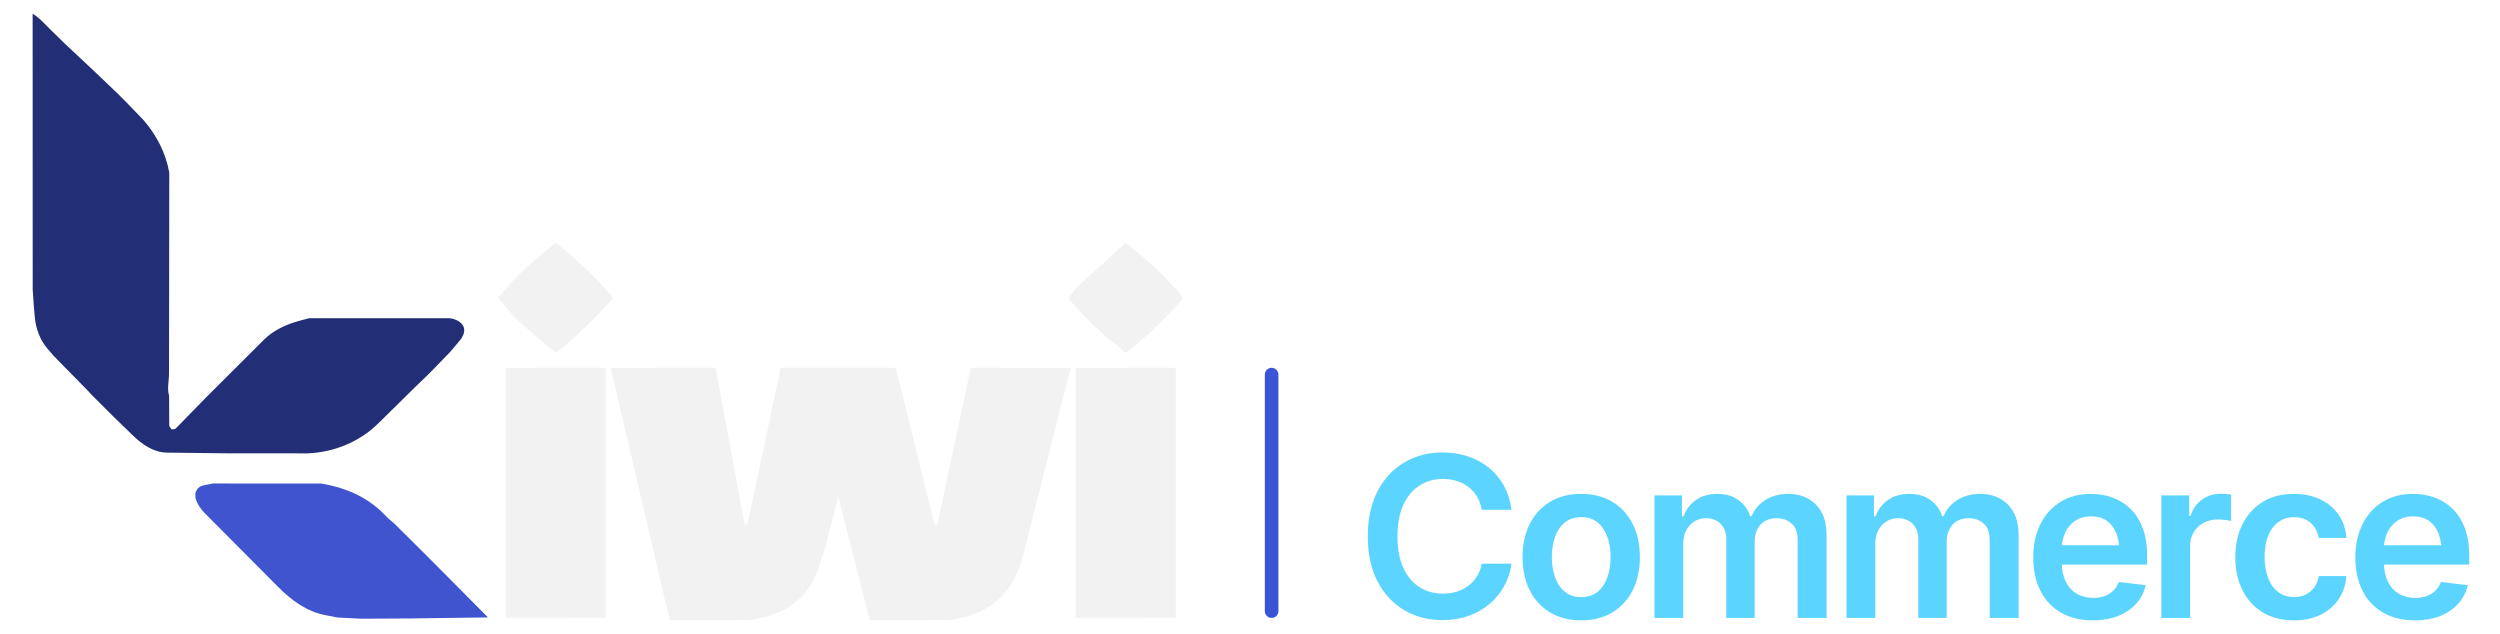
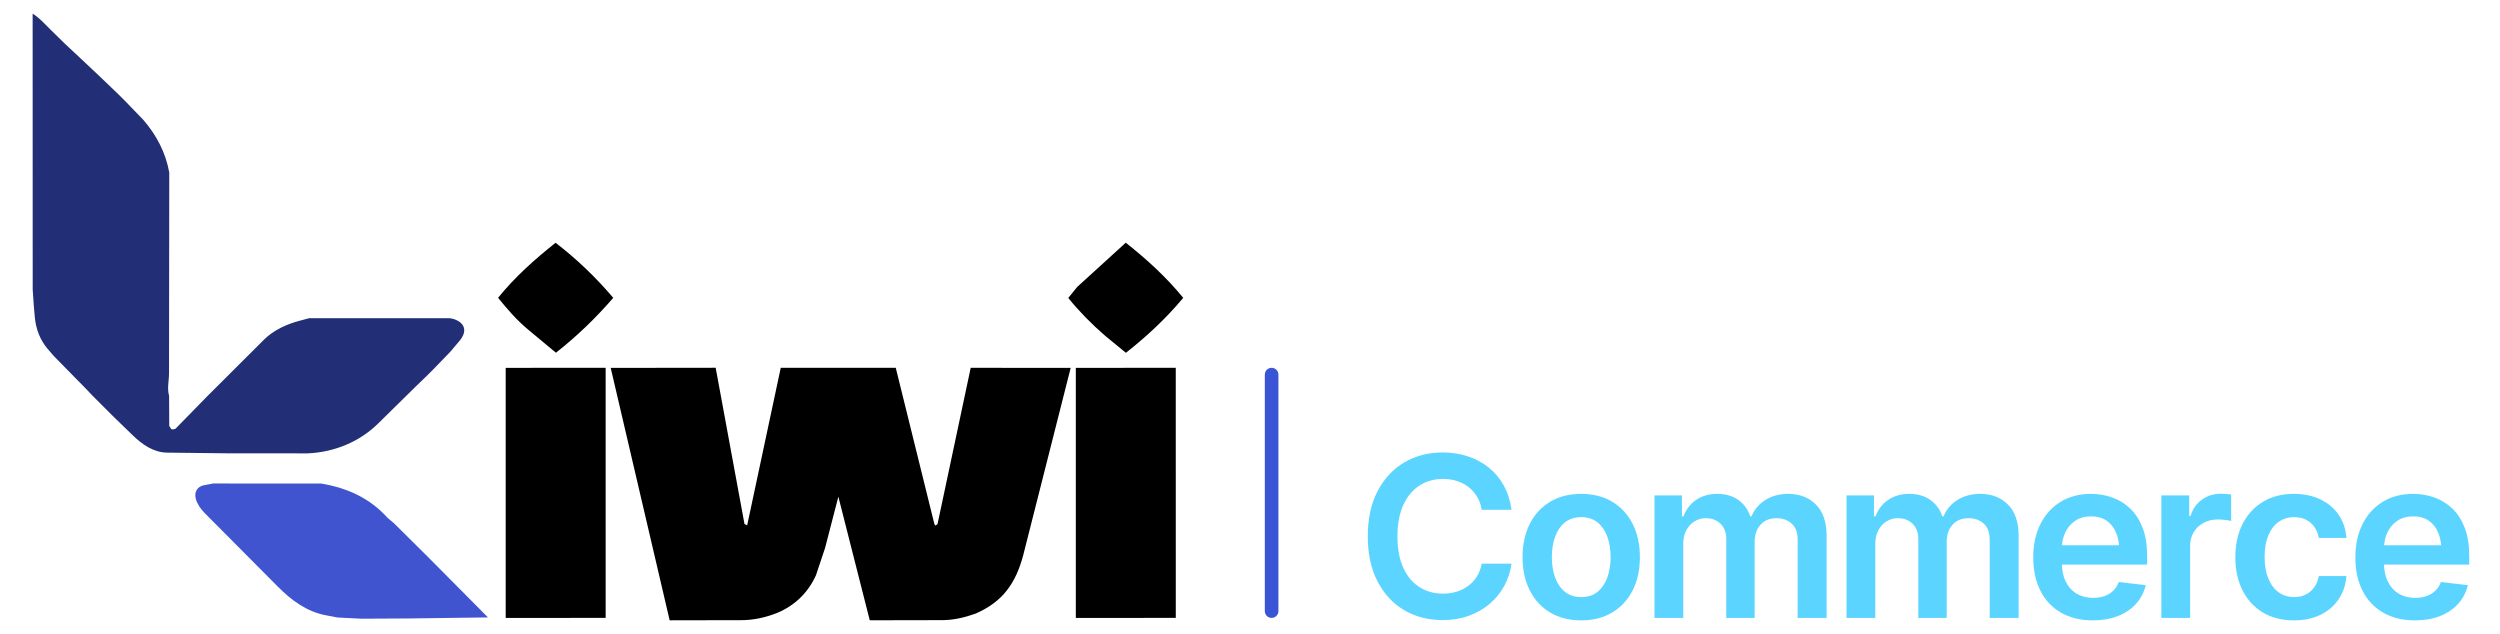
<svg xmlns="http://www.w3.org/2000/svg" viewBox="183.73 209.36 1838.21 466.1" width="1200" role="img" aria-label="Kiwi Commerce">
-   <path d="M936.22,617.13c-5.65,21.38-15.28,34.72-35.18,43.42-7.85,2.76-15.9,4.78-24.52,4.79l-53.27.1-23.09-90.89-9.72,37.55-6.73,20.19c-5.76,12.8-15.58,22.35-28.6,27.76-8.32,3.28-17.02,5.29-26.27,5.31l-52.72.1-43.35-185.6,77.18-.09,21.19,114.91,1.97.94,24.69-115.81h84.57s28.37,114.77,28.37,114.77c.3.62.68,1.27.93,1.11l1.39-.89,24.41-114.99,73.52.04-34.79,137.29Z" fill="#f2f2f2" />
+   <path d="M936.22,617.13c-5.65,21.38-15.28,34.72-35.18,43.42-7.85,2.76-15.9,4.78-24.52,4.79l-53.27.1-23.09-90.89-9.72,37.55-6.73,20.19c-5.76,12.8-15.58,22.35-28.6,27.76-8.32,3.28-17.02,5.29-26.27,5.31l-52.72.1-43.35-185.6,77.18-.09,21.19,114.91,1.97.94,24.69-115.81h84.57s28.37,114.77,28.37,114.77c.3.62.68,1.27.93,1.11l1.39-.89,24.41-114.99,73.52.04-34.79,137.29Z" fill="#000000" />
  <path d="M523.83,448.17c2.8,4.07.39,8.72-2.04,11.59l-6.92,8.2-12.15,12.58-4.48,4.5-9.54,9.21-26.91,26.49c-13.72,13.51-32.33,21.18-51.96,21.98l-59.4-.05-43.82-.5c-10.07-.12-18.42-6.09-25.28-12.73l-14.14-13.71-15.35-15.34-4.41-4.66-24.1-24.55-4.53-5.24c-5.53-6.38-8.72-14.82-9.47-23.32l-.73-8.26-.83-12.12-.04-202.88c5.61,3.63,8.91,7.64,12.95,11.6l10.95,10.73,11.27,10.52,14.27,13.44,13.39,12.83,5.27,5.26,13.25,13.72c9.68,11.18,16.43,23.94,19.11,38.76l-.18,147.5c0,5.83-1.53,11.08.06,16.7l.11,22.14,1.47,2.24c.41.62,2.49.11,3.15-.23l23.04-23.57,41.91-41.81c7.24-7.22,16.82-11.47,26.42-14.03l6.82-1.81,102.47-.03c3.61,0,8.39,2.02,10.33,4.85Z" fill="#222f77" />
-   <polygon points="629.06 663.67 555.56 663.73 555.55 479.83 629.05 479.8" fill="#f2f2f2" />
-   <polygon points="1048.27 663.68 974.76 663.72 974.76 479.84 1048.25 479.8" fill="#f2f2f2" />
+   <polygon points="629.06 663.67 555.56 663.73 555.55 479.83 629.05 479.8" fill="#000000" />
+   <polygon points="1048.27 663.68 974.76 663.72 974.76 479.84 1048.25 479.8" fill="#000000" />
  <path d="M449.72,664.29l-17.77-.88-8.67-1.66c-14.17-2.71-25.24-10.98-35.23-21.02l-54.1-54.41c-2.83-2.85-5.31-6.75-6.24-10.09-1.39-5.03,1.14-9.15,5.86-10.05l6.91-1.32,79.55.06c19.26,3.24,35.9,10.9,48.68,25.21l4.86,4.11,24.51,24.32,44.45,44.77-57.17.76-35.63.19Z" fill="#3f54ce" />
-   <path d="M996.52,456.43c-10.13-8.77-18.93-17.71-27.32-27.98l6.61-8.13,35.67-32.51c15.51,12.27,29.72,25.22,42.25,40.56-12.61,15.1-26.62,28.17-42.14,40.4l-15.07-12.35Z" fill="#f2f2f2" />
-   <path d="M592.5,468.72l-20.4-16.97c-8.29-6.9-15.15-14.78-22.14-23.43,12.51-15.41,26.61-28,42.28-40.45,15.38,11.81,29.47,25.26,42.4,40.49-12.77,14.72-26.08,27.68-42.15,40.36Z" fill="#f2f2f2" />
+   <path d="M996.52,456.43c-10.13-8.77-18.93-17.71-27.32-27.98l6.61-8.13,35.67-32.51c15.51,12.27,29.72,25.22,42.25,40.56-12.61,15.1-26.62,28.17-42.14,40.4l-15.07-12.35Z" fill="#000000" />
+   <path d="M592.5,468.72l-20.4-16.97c-8.29-6.9-15.15-14.78-22.14-23.43,12.51-15.41,26.61-28,42.28-40.45,15.38,11.81,29.47,25.26,42.4,40.49-12.77,14.72-26.08,27.68-42.15,40.36Z" fill="#000000" />
  <rect x="1113.73" y="479.8" width="10" height="183.9" rx="5" fill="#3955d6" />
  <path d="M1244.38 665.311Q1228.622 665.311 1216.182 657.98Q1203.743 650.648 1196.588 636.863Q1189.434 623.078 1189.434 603.759Q1189.434 584.326 1196.637 570.501Q1203.839 556.676 1216.295 549.36Q1228.751 542.045 1244.38 542.045Q1254.339 542.045 1262.983 544.881Q1271.628 547.717 1278.38 553.139Q1285.131 558.561 1289.458 566.4Q1293.784 574.239 1295.137 584.229H1273.223Q1272.321 578.815 1269.815 574.61Q1267.31 570.404 1263.531 567.48Q1259.752 564.555 1254.999 563.033Q1250.246 561.51 1244.767 561.51Q1234.987 561.51 1227.397 566.416Q1219.808 571.323 1215.53 580.757Q1211.252 590.191 1211.252 603.759Q1211.252 617.471 1215.562 626.865Q1219.872 636.259 1227.429 641.052Q1234.987 645.846 1244.703 645.846Q1250.085 645.846 1254.79 644.404Q1259.495 642.962 1263.289 640.134Q1267.084 637.306 1269.654 633.23Q1272.224 629.153 1273.223 623.836H1295.137Q1293.945 632.456 1289.893 639.981Q1285.84 647.506 1279.25 653.186Q1272.659 658.866 1263.87 662.089Q1255.08 665.311 1244.38 665.311Z" fill="#5bd5ff" />
  <path d="M1346.328 665.505Q1333.164 665.505 1323.48 659.688Q1313.795 653.871 1308.518 643.413Q1303.241 632.956 1303.241 619.098Q1303.241 605.096 1308.518 594.614Q1313.795 584.133 1323.48 578.316Q1333.164 572.499 1346.328 572.499Q1359.541 572.499 1369.225 578.316Q1378.909 584.133 1384.211 594.614Q1389.512 605.096 1389.512 619.098Q1389.512 632.956 1384.211 643.413Q1378.909 653.871 1369.225 659.688Q1359.541 665.505 1346.328 665.505ZM1346.393 648.392Q1353.676 648.392 1358.445 644.477Q1363.215 640.561 1365.599 633.882Q1367.984 627.203 1367.984 619.034Q1367.984 610.736 1365.599 604.081Q1363.215 597.426 1358.445 593.519Q1353.676 589.611 1346.393 589.611Q1339.174 589.611 1334.356 593.519Q1329.538 597.426 1327.154 604.081Q1324.769 610.736 1324.769 619.034Q1324.769 627.203 1327.154 633.882Q1329.538 640.561 1334.356 644.477Q1339.174 648.392 1346.393 648.392Z" fill="#5bd5ff" />
  <path d="M1400.242 663.7V573.627H1420.416V589.031H1421.577Q1424.396 581.297 1430.906 576.898Q1437.416 572.499 1446.391 572.499Q1455.543 572.499 1461.836 576.93Q1468.128 581.361 1470.658 589.031H1471.624Q1474.654 581.506 1481.768 577.003Q1488.882 572.499 1498.663 572.499Q1511.07 572.499 1518.933 580.338Q1526.796 588.177 1526.796 603.243V663.7H1505.526V606.53Q1505.526 598.184 1501.047 594.284Q1496.568 590.385 1490.122 590.385Q1482.469 590.385 1478.191 595.179Q1473.913 599.972 1473.913 607.497V663.7H1453.029V605.66Q1453.029 598.715 1448.888 594.55Q1444.747 590.385 1438.012 590.385Q1433.42 590.385 1429.649 592.737Q1425.879 595.09 1423.647 599.247Q1421.415 603.404 1421.415 608.947V663.7Z" fill="#5bd5ff" />
  <path d="M1541.442 663.7V573.627H1561.616V589.031H1562.776Q1565.596 581.297 1572.106 576.898Q1578.616 572.499 1587.591 572.499Q1596.743 572.499 1603.035 576.93Q1609.328 581.361 1611.857 589.031H1612.824Q1615.853 581.506 1622.967 577.003Q1630.081 572.499 1639.862 572.499Q1652.269 572.499 1660.133 580.338Q1667.996 588.177 1667.996 603.243V663.7H1646.726V606.53Q1646.726 598.184 1642.247 594.284Q1637.767 590.385 1631.322 590.385Q1623.668 590.385 1619.39 595.179Q1615.112 599.972 1615.112 607.497V663.7H1594.229V605.66Q1594.229 598.715 1590.088 594.55Q1585.947 590.385 1579.212 590.385Q1574.619 590.385 1570.849 592.737Q1567.078 595.09 1564.847 599.247Q1562.615 603.404 1562.615 608.947V663.7Z" fill="#5bd5ff" />
  <path d="M1722.538 665.505Q1708.987 665.505 1699.134 659.817Q1689.28 654.129 1684.011 643.711Q1678.742 633.294 1678.742 619.195Q1678.742 605.305 1683.979 594.8Q1689.216 584.294 1698.747 578.396Q1708.278 572.499 1721.152 572.499Q1729.451 572.499 1736.911 575.174Q1744.372 577.848 1750.132 583.391Q1755.893 588.934 1759.18 597.523Q1762.467 606.111 1762.467 617.971V624.513H1688.636V610.268H1751.913L1742.035 614.458Q1742.035 606.852 1739.699 601.148Q1737.362 595.444 1732.746 592.238Q1728.129 589.031 1721.281 589.031Q1714.433 589.031 1709.624 592.262Q1704.814 595.493 1702.284 600.907Q1699.754 606.321 1699.754 613.008V622.901Q1699.754 631.167 1702.639 637Q1705.523 642.833 1710.727 645.903Q1715.932 648.972 1722.796 648.972Q1727.356 648.972 1731.094 647.659Q1734.832 646.346 1737.539 643.727Q1740.246 641.109 1741.648 637.306L1761.468 639.627Q1759.599 647.425 1754.386 653.25Q1749.174 659.075 1741.085 662.29Q1732.996 665.505 1722.538 665.505Z" fill="#5bd5ff" />
  <path d="M1772.923 663.7V573.627H1793.42V588.741H1794.387Q1796.852 580.894 1802.886 576.648Q1808.921 572.402 1816.623 572.402Q1818.379 572.402 1820.571 572.555Q1822.762 572.708 1824.261 573.014V592.447Q1822.859 591.996 1819.958 591.658Q1817.058 591.319 1814.367 591.319Q1808.55 591.319 1803.942 593.817Q1799.333 596.315 1796.715 600.697Q1794.097 605.08 1794.097 610.816V663.7Z" fill="#5bd5ff" />
  <path d="M1870.408 665.505Q1857.002 665.505 1847.342 659.567Q1837.682 653.629 1832.501 643.172Q1827.321 632.714 1827.321 619.098Q1827.321 605.289 1832.574 594.808Q1837.827 584.326 1847.487 578.412Q1857.147 572.499 1870.311 572.499Q1881.333 572.499 1889.768 576.519Q1898.203 580.539 1903.255 587.823Q1908.306 595.106 1909.015 604.887H1888.712Q1887.923 600.52 1885.603 597.056Q1883.282 593.591 1879.504 591.601Q1875.725 589.611 1870.601 589.611Q1864.059 589.611 1859.177 593.092Q1854.295 596.572 1851.572 603.106Q1848.849 609.64 1848.849 618.744Q1848.849 627.912 1851.523 634.575Q1854.198 641.238 1859.105 644.815Q1864.011 648.392 1870.601 648.392Q1877.61 648.392 1882.493 644.275Q1887.375 640.158 1888.712 632.923H1909.015Q1908.274 642.479 1903.384 649.826Q1898.493 657.174 1890.123 661.339Q1881.752 665.505 1870.408 665.505Z" fill="#5bd5ff" />
  <path d="M1959.384 665.505Q1945.833 665.505 1935.98 659.817Q1926.126 654.129 1920.857 643.711Q1915.588 633.294 1915.588 619.195Q1915.588 605.305 1920.825 594.8Q1926.062 584.294 1935.593 578.396Q1945.124 572.499 1957.999 572.499Q1966.297 572.499 1973.758 575.174Q1981.218 577.848 1986.979 583.391Q1992.739 588.934 1996.026 597.523Q1999.313 606.111 1999.313 617.971V624.513H1925.482V610.268H1988.759L1978.881 614.458Q1978.881 606.852 1976.545 601.148Q1974.208 595.444 1969.592 592.238Q1964.976 589.031 1958.128 589.031Q1951.28 589.031 1946.47 592.262Q1941.66 595.493 1939.13 600.907Q1936.601 606.321 1936.601 613.008V622.901Q1936.601 631.167 1939.485 637Q1942.369 642.833 1947.574 645.903Q1952.778 648.972 1959.642 648.972Q1964.202 648.972 1967.94 647.659Q1971.679 646.346 1974.386 643.727Q1977.093 641.109 1978.495 637.306L1998.314 639.627Q1996.445 647.425 1991.232 653.25Q1986.02 659.075 1977.931 662.29Q1969.842 665.505 1959.384 665.505Z" fill="#5bd5ff" />
</svg>
